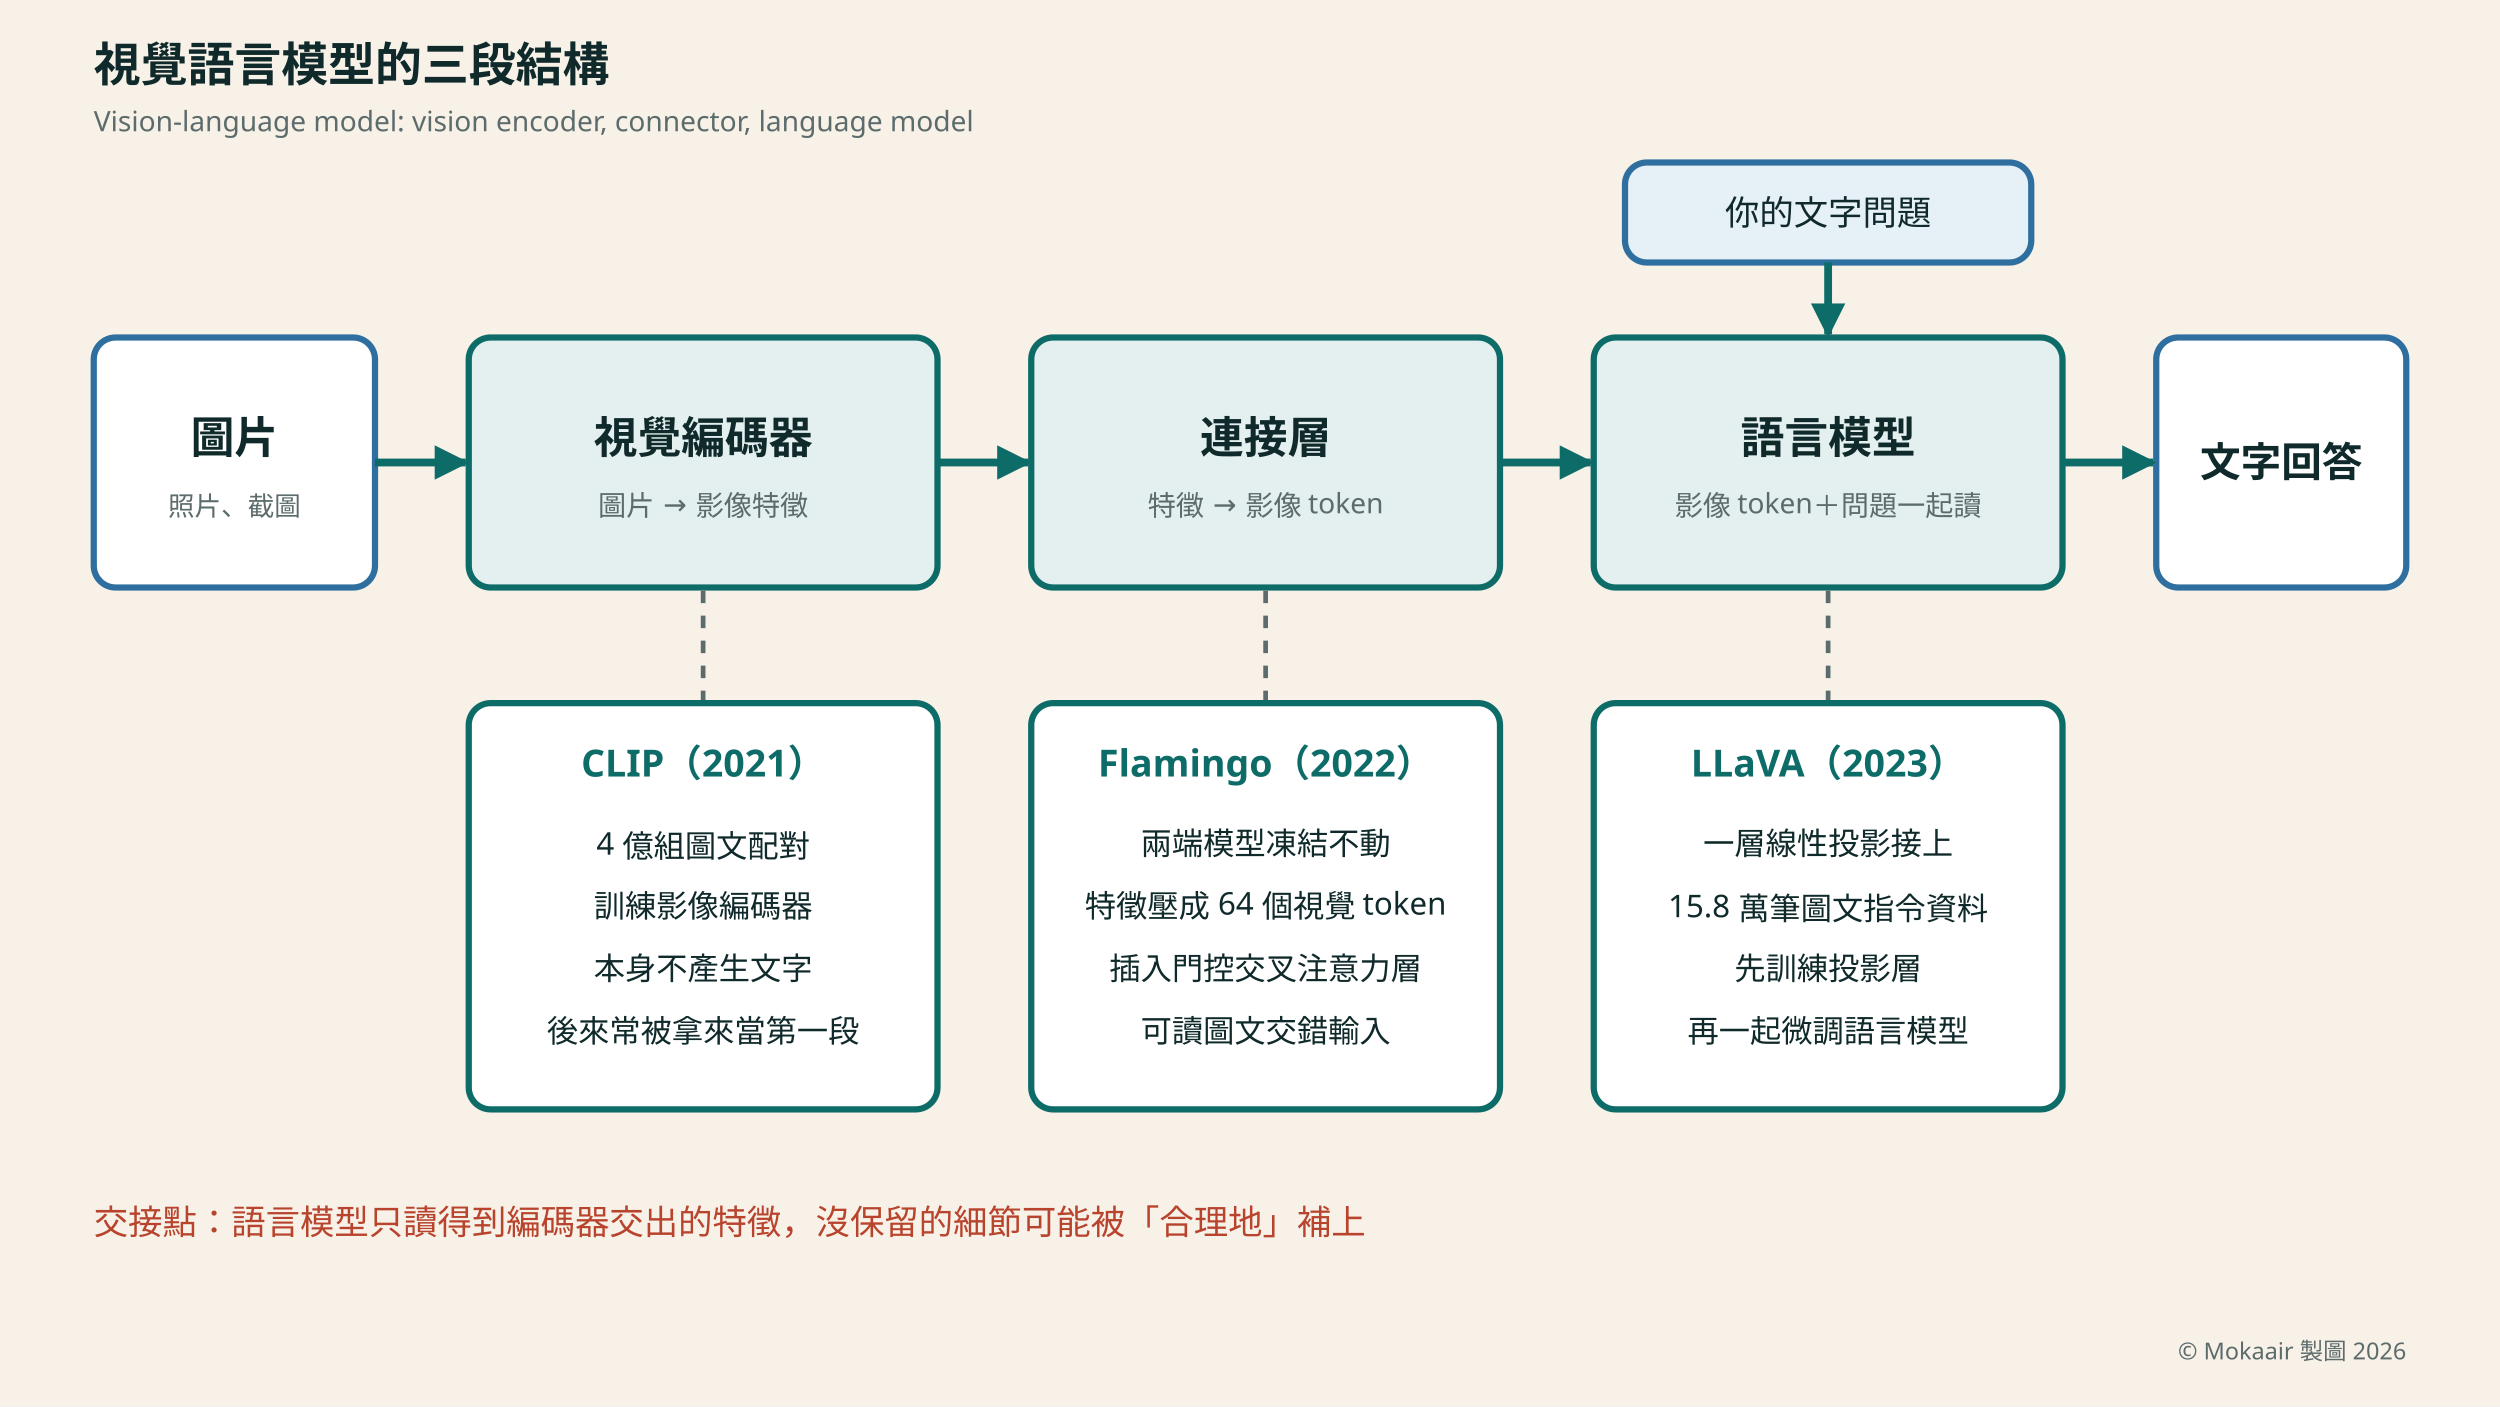
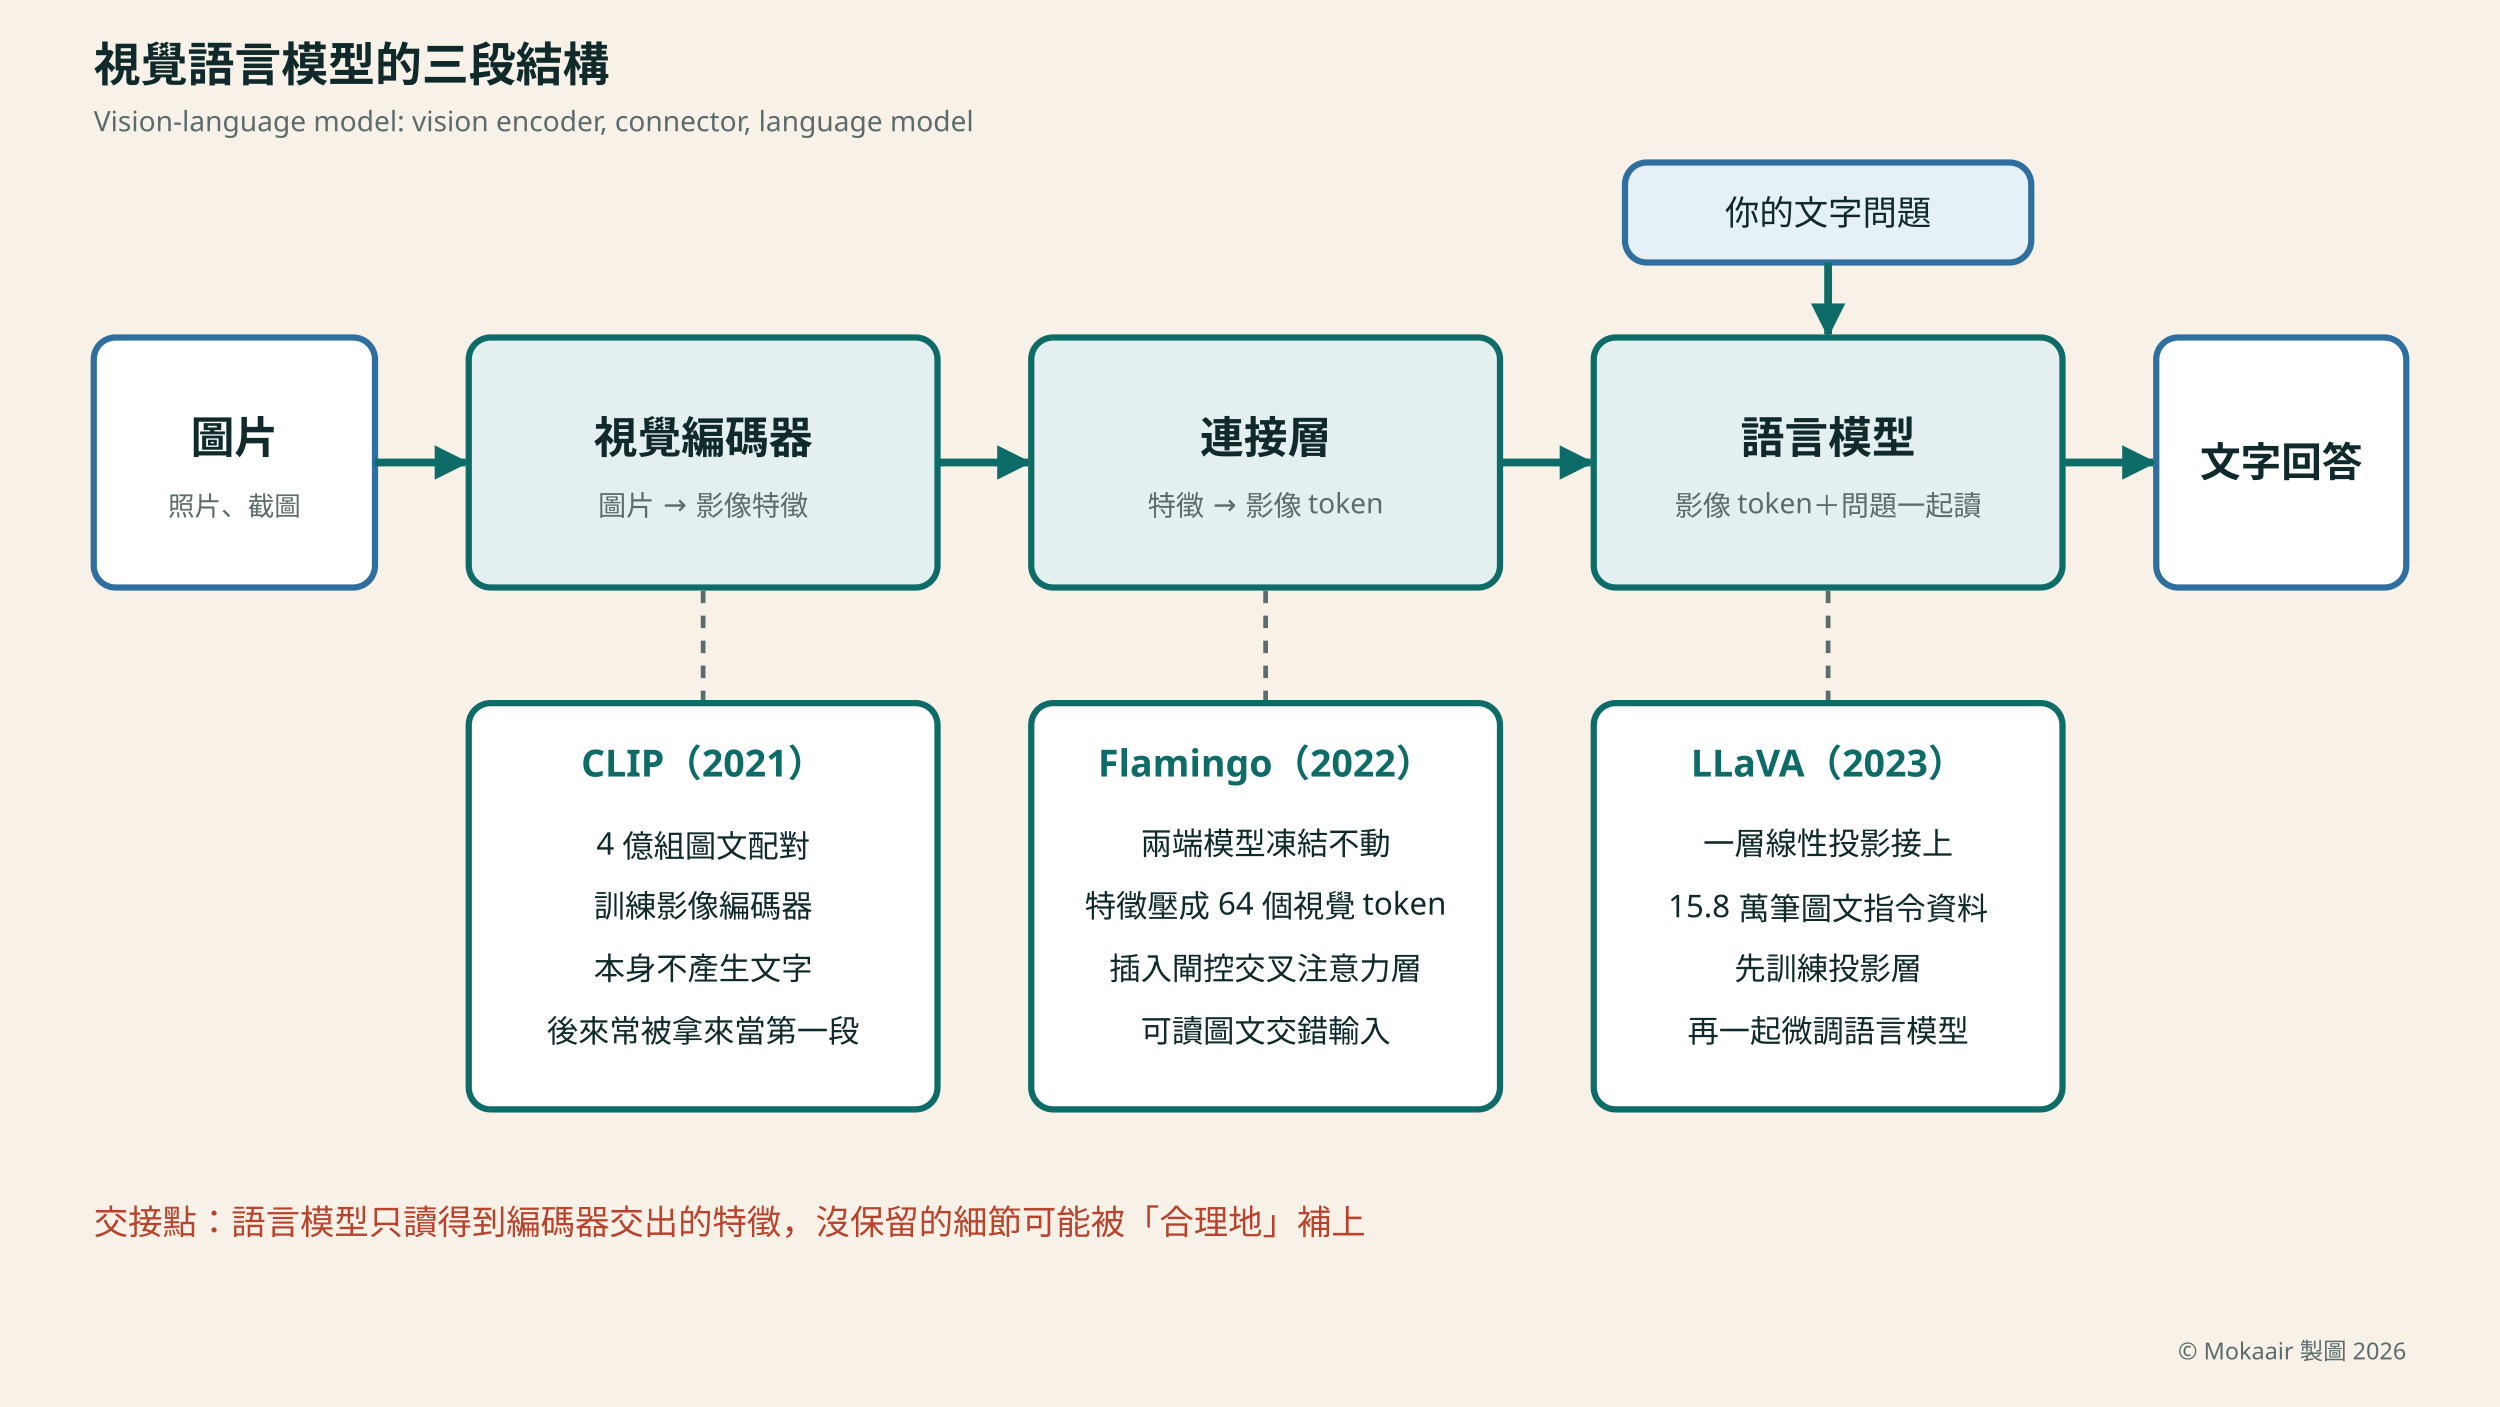
<svg xmlns="http://www.w3.org/2000/svg" viewBox="0 0 1600 900" width="1600" height="900" role="img" aria-labelledby="title desc" font-family="'Noto Sans TC','Noto Sans JP','PingFang TC','Microsoft JhengHei','Hiragino Sans',system-ui,sans-serif">
  <rect width="1600" height="900" fill="#F7F1E8" />
  <defs>
    <marker id="arrow" viewBox="0 0 10 10" refX="9" refY="5" markerWidth="22" markerHeight="22" markerUnits="userSpaceOnUse" orient="auto-start-reverse">
      <path d="M 0 0 L 10 5 L 0 10 z" fill="#0D6B68" />
    </marker>
  </defs>
  <text x="60" y="52" font-size="30" font-weight="700" fill="#102A2B">視覺語言模型的三段結構</text>
  <text x="60" y="84" font-size="18" fill="#5C6B6B">Vision-language model: vision encoder, connector, language model</text>
  <rect x="1040" y="104" width="260" height="64" rx="14" fill="#E6F0F7" stroke="#2F6F9F" stroke-width="4" />
  <text x="1170" y="144" font-size="22" fill="#102A2B" text-anchor="middle">你的文字問題</text>
  <path d="M 1170 168 L 1170 214" fill="none" stroke="#0D6B68" stroke-width="5" marker-end="url(#arrow)" />
  <rect x="60" y="216" width="180" height="160" rx="14" fill="#FFFFFF" stroke="#2F6F9F" stroke-width="4" />
  <text x="150" y="290" font-size="28" font-weight="700" fill="#102A2B" text-anchor="middle">圖片</text>
  <text x="150" y="330" font-size="17" fill="#5C6B6B" text-anchor="middle">照片、截圖</text>
  <rect x="300" y="216" width="300" height="160" rx="14" fill="#E3F0EF" stroke="#0D6B68" stroke-width="4" />
  <text x="450" y="290" font-size="28" font-weight="700" fill="#102A2B" text-anchor="middle">視覺編碼器</text>
  <text x="450" y="330" font-size="18" fill="#5C6B6B" text-anchor="middle">圖片 → 影像特徵</text>
  <rect x="660" y="216" width="300" height="160" rx="14" fill="#E3F0EF" stroke="#0D6B68" stroke-width="4" />
  <text x="810" y="290" font-size="28" font-weight="700" fill="#102A2B" text-anchor="middle">連接層</text>
  <text x="810" y="330" font-size="18" fill="#5C6B6B" text-anchor="middle">特徵 → 影像 token</text>
  <rect x="1020" y="216" width="300" height="160" rx="14" fill="#E3F0EF" stroke="#0D6B68" stroke-width="4" />
  <text x="1170" y="290" font-size="28" font-weight="700" fill="#102A2B" text-anchor="middle">語言模型</text>
  <text x="1170" y="330" font-size="18" fill="#5C6B6B" text-anchor="middle">影像 token＋問題一起讀</text>
  <rect x="1380" y="216" width="160" height="160" rx="14" fill="#FFFFFF" stroke="#2F6F9F" stroke-width="4" />
  <text x="1460" y="305" font-size="26" font-weight="700" fill="#102A2B" text-anchor="middle">文字回答</text>
  <path d="M 240 296 L 298 296" fill="none" stroke="#0D6B68" stroke-width="5" marker-end="url(#arrow)" />
  <path d="M 600 296 L 658 296" fill="none" stroke="#0D6B68" stroke-width="5" marker-end="url(#arrow)" />
  <path d="M 960 296 L 1018 296" fill="none" stroke="#0D6B68" stroke-width="5" marker-end="url(#arrow)" />
  <path d="M 1320 296 L 1378 296" fill="none" stroke="#0D6B68" stroke-width="5" marker-end="url(#arrow)" />
  <path d="M 450 378 L 450 448 M 810 378 L 810 448 M 1170 378 L 1170 448" fill="none" stroke="#5C6B6B" stroke-width="3" stroke-dasharray="8 8" />
  <rect x="300" y="450" width="300" height="260" rx="14" fill="#FFFFFF" stroke="#0D6B68" stroke-width="4" />
  <text x="450" y="497" font-size="24" font-weight="700" fill="#0D6B68" text-anchor="middle">CLIP（2021）</text>
  <text x="450" y="547" font-size="20" fill="#102A2B" text-anchor="middle">4 億組圖文配對</text>
  <text x="450" y="587" font-size="20" fill="#102A2B" text-anchor="middle">訓練影像編碼器</text>
  <text x="450" y="627" font-size="20" fill="#102A2B" text-anchor="middle">本身不產生文字</text>
  <text x="450" y="667" font-size="20" fill="#102A2B" text-anchor="middle">後來常被拿來當第一段</text>
  <rect x="660" y="450" width="300" height="260" rx="14" fill="#FFFFFF" stroke="#0D6B68" stroke-width="4" />
  <text x="810" y="497" font-size="24" font-weight="700" fill="#0D6B68" text-anchor="middle">Flamingo（2022）</text>
  <text x="810" y="547" font-size="20" fill="#102A2B" text-anchor="middle">兩端模型凍結不動</text>
  <text x="810" y="587" font-size="20" fill="#102A2B" text-anchor="middle">特徵壓成 64 個視覺 token</text>
-   <text x="810" y="627" font-size="20" fill="#102A2B" text-anchor="middle">插入門控交叉注意力層</text>
+   <text x="810" y="627" font-size="20" fill="#102A2B" text-anchor="middle">插入閘控交叉注意力層</text>
  <text x="810" y="667" font-size="20" fill="#102A2B" text-anchor="middle">可讀圖文交錯輸入</text>
  <rect x="1020" y="450" width="300" height="260" rx="14" fill="#FFFFFF" stroke="#0D6B68" stroke-width="4" />
  <text x="1170" y="497" font-size="24" font-weight="700" fill="#0D6B68" text-anchor="middle">LLaVA（2023）</text>
  <text x="1170" y="547" font-size="20" fill="#102A2B" text-anchor="middle">一層線性投影接上</text>
  <text x="1170" y="587" font-size="20" fill="#102A2B" text-anchor="middle">15.8 萬筆圖文指令資料</text>
  <text x="1170" y="627" font-size="20" fill="#102A2B" text-anchor="middle">先訓練投影層</text>
  <text x="1170" y="667" font-size="20" fill="#102A2B" text-anchor="middle">再一起微調語言模型</text>
  <text x="60" y="790" font-size="22" fill="#B8442D">交接點：語言模型只讀得到編碼器交出的特徵，沒保留的細節可能被「合理地」補上</text>
  <text x="1540" y="870" text-anchor="end" font-size="15" fill="#5C6B6B">© Mokaair 製圖 2026</text>
</svg>
